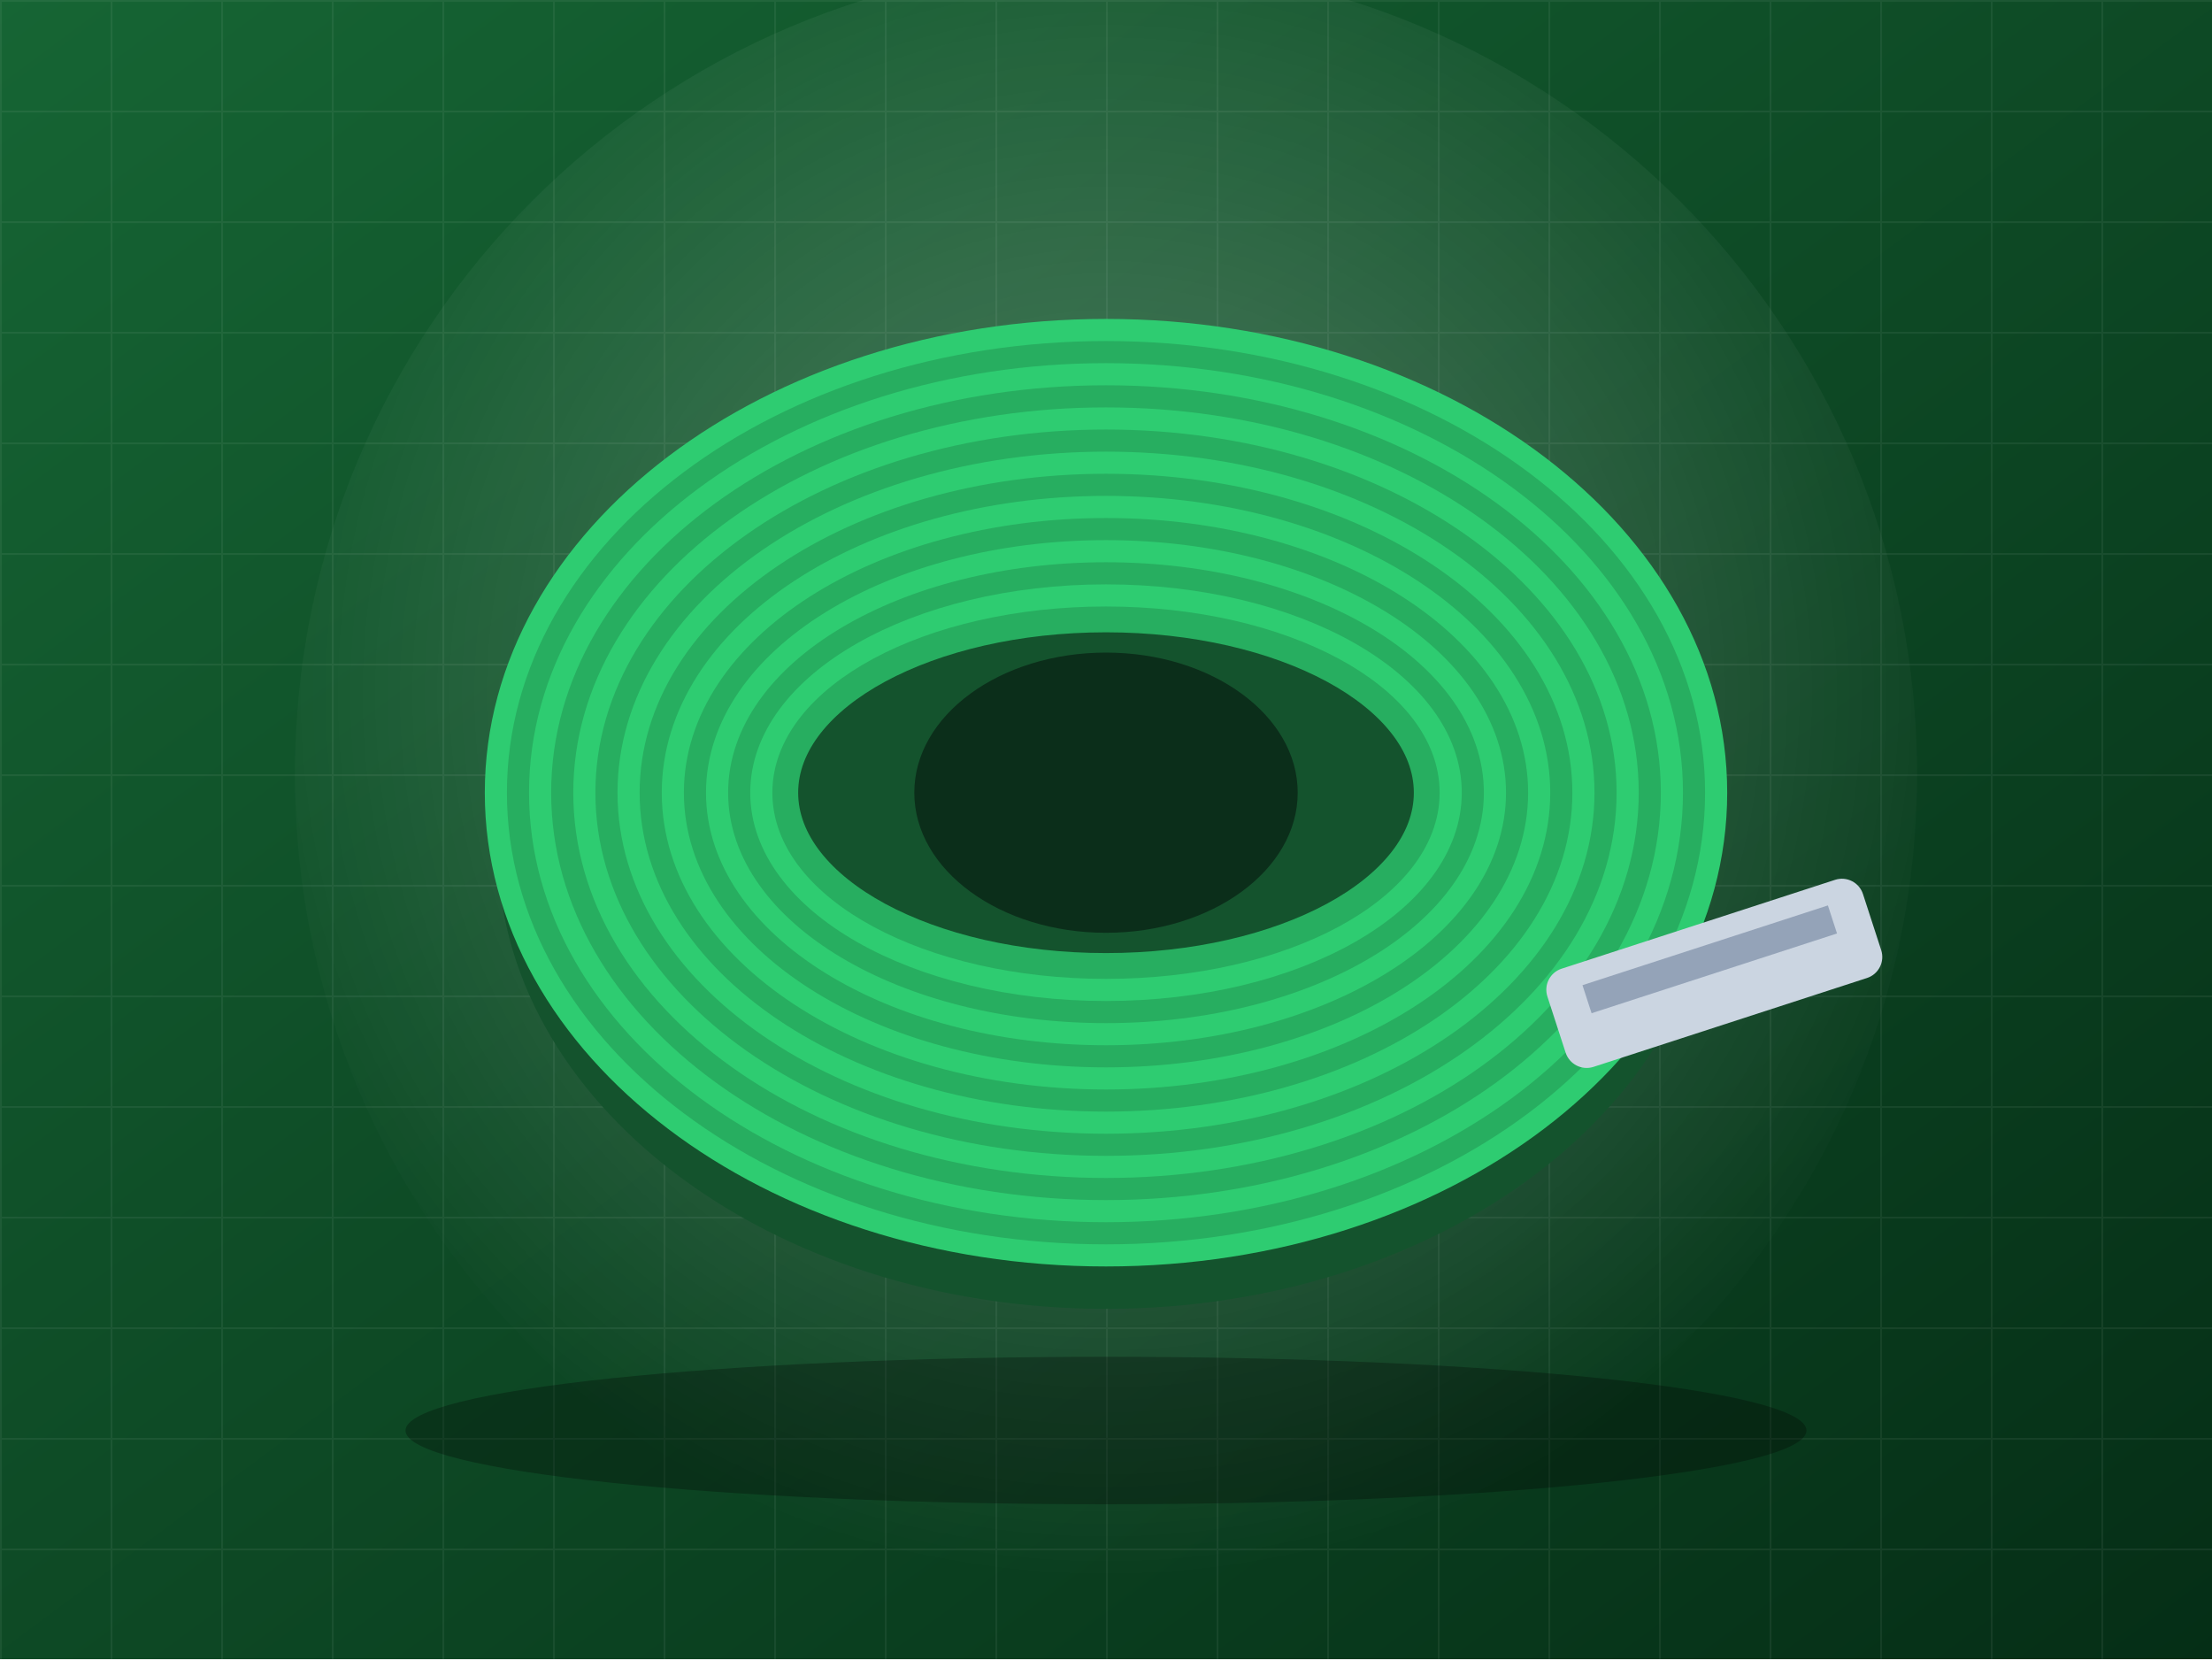
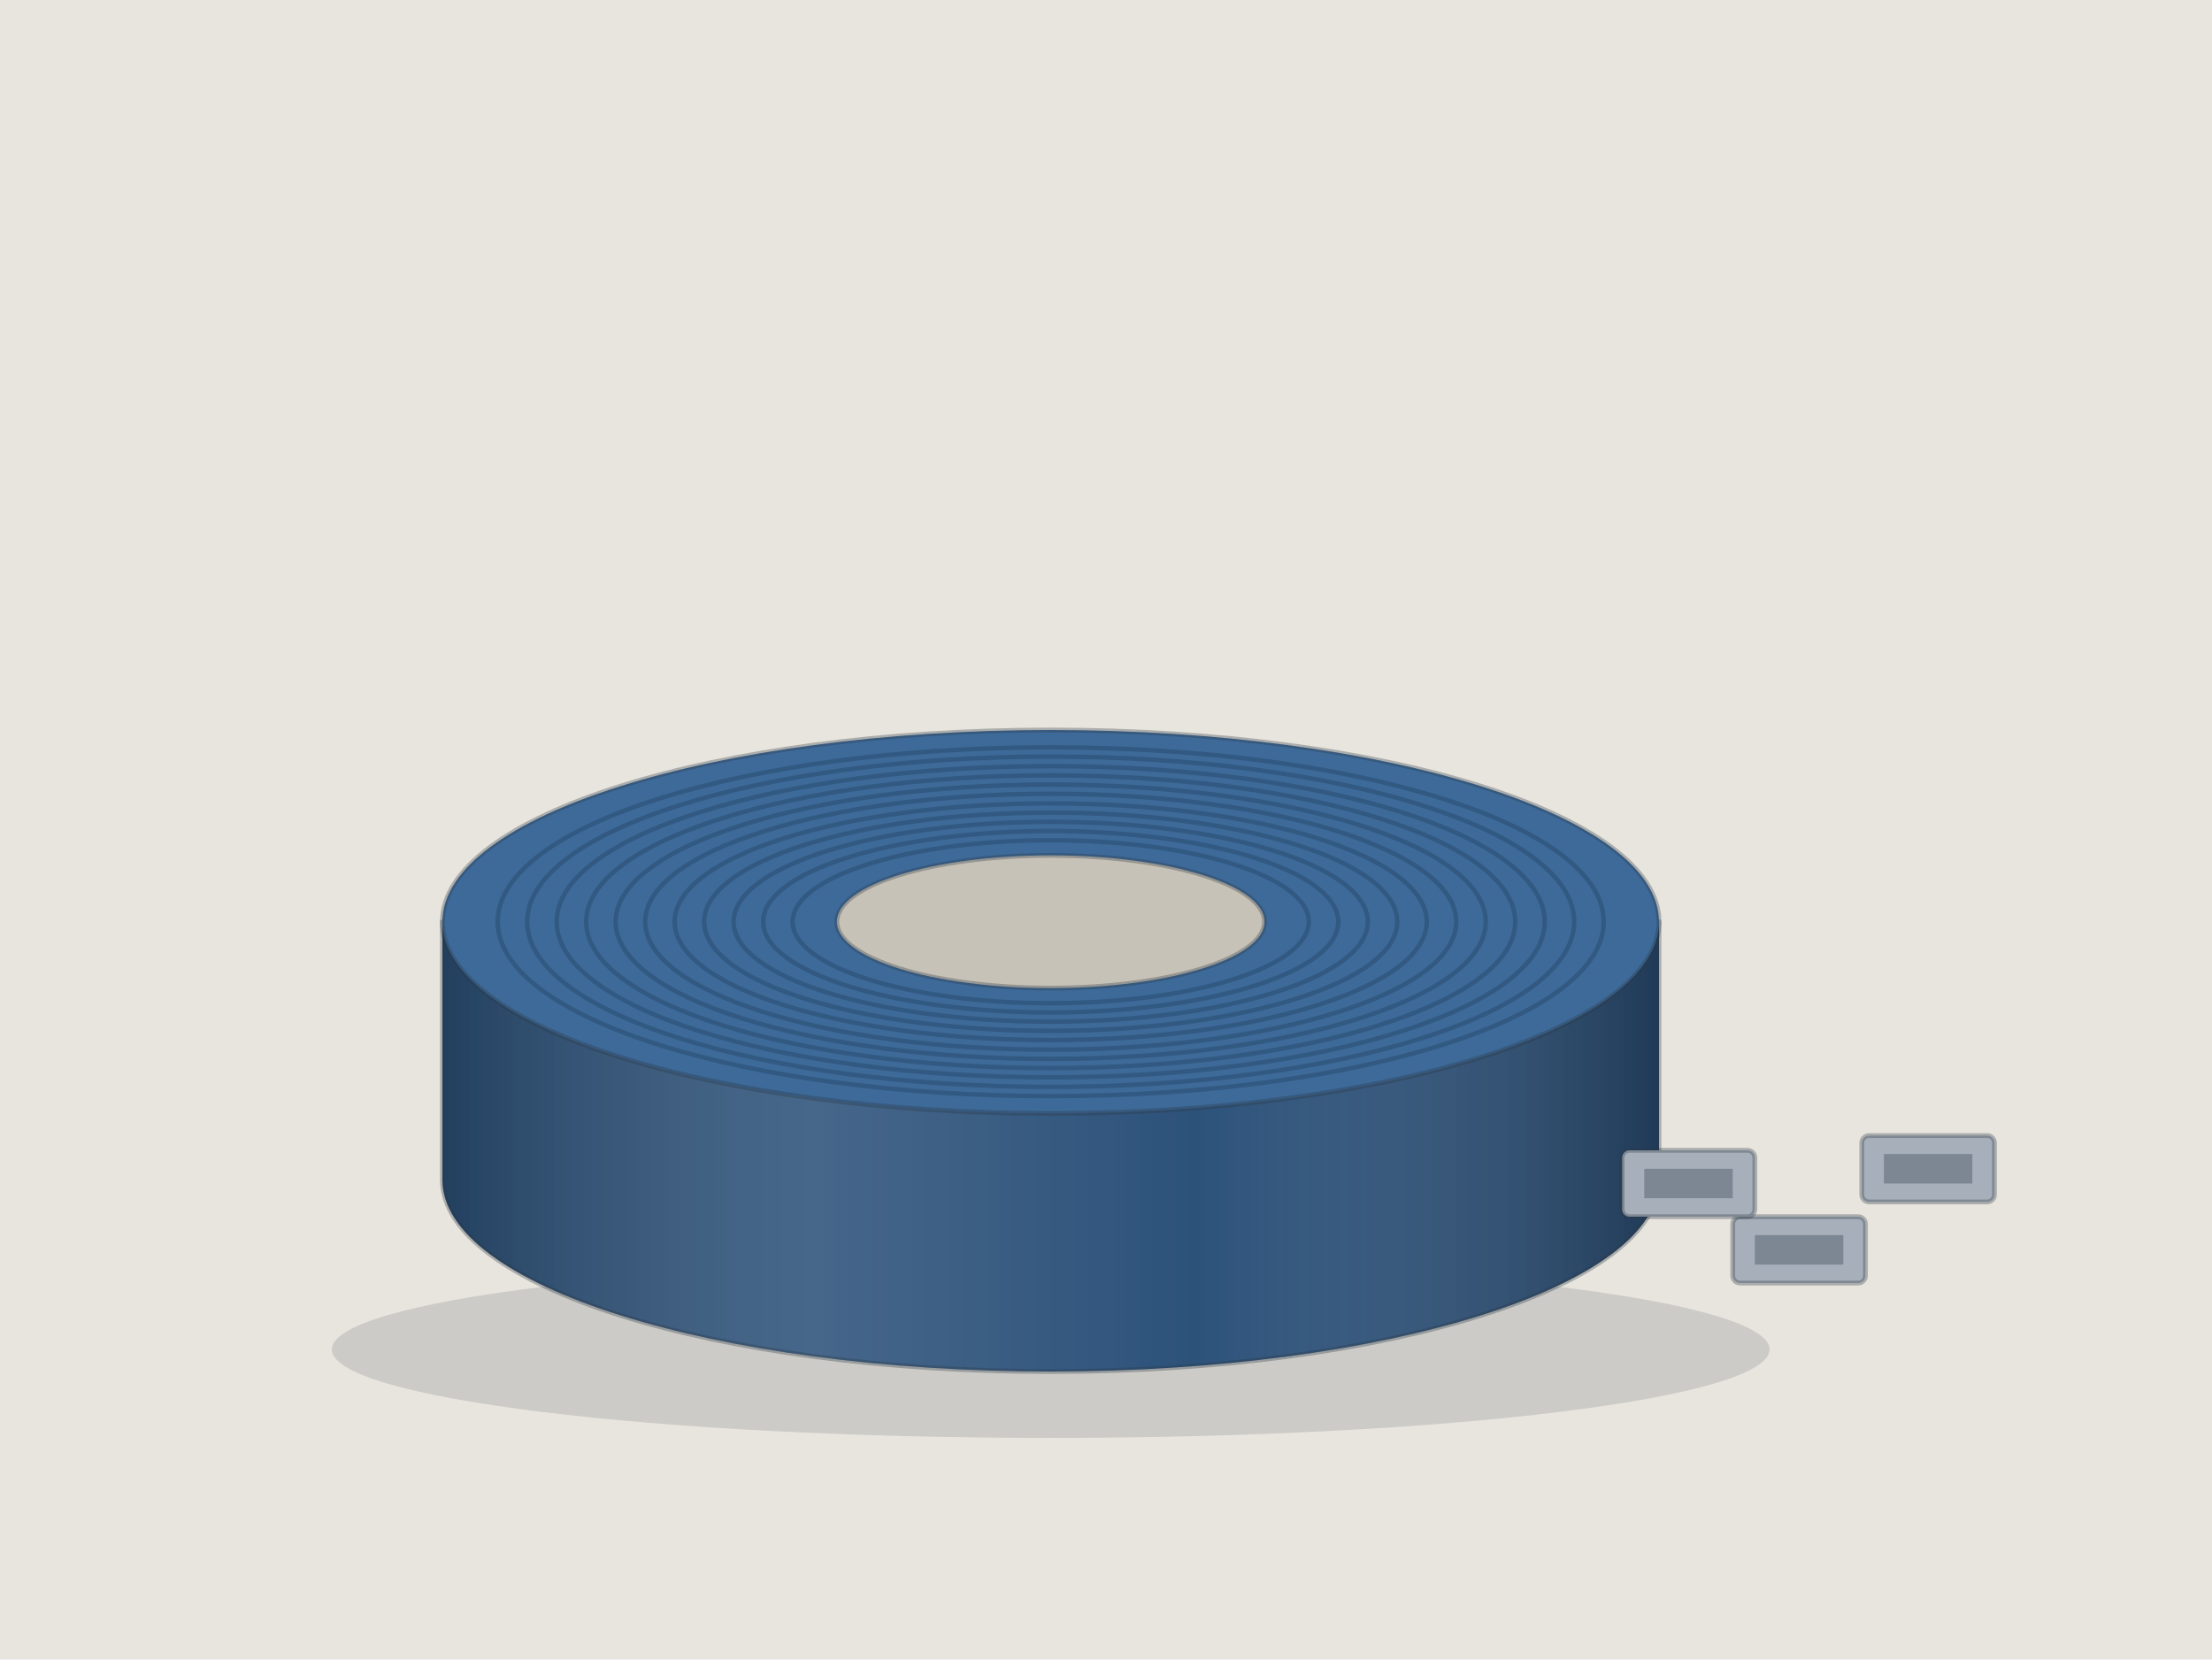
- <svg xmlns="http://www.w3.org/2000/svg" viewBox="0 0 600 450" role="img" aria-label="PP strapping coil with clip">
+ <svg xmlns="http://www.w3.org/2000/svg" viewBox="0 0 600 450" role="img" aria-label="Coil of PP strapping with clips">
+   <rect width="600" height="450" fill="#e8e5de" />
+   <ellipse cx="285" cy="366" rx="195" ry="24" fill="#1c2430" opacity=".14" />
  <defs>
-     <linearGradient id="bg" x1="0" y1="0" x2="1" y2="1">
-       <stop offset="0" stop-color="#166534" />
-       <stop offset="1" stop-color="#052e16" />
+     <linearGradient id="g2910" x1="0" x2="1">
+       <stop offset="0" stop-color="#000" stop-opacity=".22" />
+       <stop offset=".3" stop-color="#fff" stop-opacity=".12" />
+       <stop offset=".62" stop-color="#fff" stop-opacity="0" />
+       <stop offset="1" stop-color="#000" stop-opacity=".28" />
    </linearGradient>
-     <radialGradient id="gl" cx=".5" cy=".45" r=".55">
-       <stop offset="0" stop-color="#fff" stop-opacity=".28" />
-       <stop offset="1" stop-color="#fff" stop-opacity="0" />
-     </radialGradient>
-     <pattern id="grid" width="30" height="30" patternUnits="userSpaceOnUse">
-       <path d="M30 0H0V30" fill="none" stroke="#fff" stroke-opacity=".06" />
-     </pattern>
  </defs>
-   <rect width="600" height="450" fill="url(#bg)" />
-   <rect width="600" height="450" fill="url(#grid)" />
-   <circle cx="300" cy="210" r="220" fill="url(#gl)" />
-   <ellipse cx="300" cy="388" rx="190" ry="20" fill="#000" opacity=".28" />
-   <ellipse cx="300" cy="230" rx="165" ry="125" fill="#14532d" />
-   <ellipse cx="300" cy="215" rx="165" ry="125" fill="none" stroke="#2ecc71" stroke-width="7" />
-   <ellipse cx="300" cy="215" rx="159" ry="119" fill="none" stroke="#27ae60" stroke-width="7" />
-   <ellipse cx="300" cy="215" rx="153" ry="113" fill="none" stroke="#2ecc71" stroke-width="7" />
-   <ellipse cx="300" cy="215" rx="147" ry="107" fill="none" stroke="#27ae60" stroke-width="7" />
-   <ellipse cx="300" cy="215" rx="141" ry="101" fill="none" stroke="#2ecc71" stroke-width="7" />
-   <ellipse cx="300" cy="215" rx="135" ry="95" fill="none" stroke="#27ae60" stroke-width="7" />
-   <ellipse cx="300" cy="215" rx="129" ry="89" fill="none" stroke="#2ecc71" stroke-width="7" />
-   <ellipse cx="300" cy="215" rx="123" ry="83" fill="none" stroke="#27ae60" stroke-width="7" />
-   <ellipse cx="300" cy="215" rx="117" ry="77" fill="none" stroke="#2ecc71" stroke-width="7" />
-   <ellipse cx="300" cy="215" rx="111" ry="71" fill="none" stroke="#27ae60" stroke-width="7" />
-   <ellipse cx="300" cy="215" rx="105" ry="65" fill="none" stroke="#2ecc71" stroke-width="7" />
-   <ellipse cx="300" cy="215" rx="99" ry="59" fill="none" stroke="#27ae60" stroke-width="7" />
-   <ellipse cx="300" cy="215" rx="93" ry="53" fill="none" stroke="#2ecc71" stroke-width="7" />
-   <ellipse cx="300" cy="215" rx="87" ry="47" fill="none" stroke="#27ae60" stroke-width="7" />
-   <ellipse cx="300" cy="215" rx="52" ry="38" fill="#0b2e1a" />
-   <rect x="258" y="196" width="84" height="40" fill="none" />
-   <rect x="420" y="250" width="90" height="28" rx="6" fill="#cbd5e1" transform="rotate(-18 465 264)" />
-   <rect x="430" y="256" width="70" height="8" fill="#94a3b8" transform="rotate(-18 465 264)" />
+   <path d="M120 250v70a165 52 0 0 0 330 0v-70z" fill="#2d527a" />
+   <path d="M120 250v70a165 52 0 0 0 330 0v-70z" fill="none" />
+   <path d="M120 250v70a165 52 0 0 0 330 0v-70z" fill="url(#g2910)" stroke="#2b3542" stroke-opacity=".32" stroke-width="1.3" stroke-linejoin="round" />
+   <ellipse cx="285" cy="250" rx="165" ry="52" fill="#3d6a99" stroke="#2b3542" stroke-opacity=".32" stroke-width="1.3" stroke-linejoin="round" />
+   <ellipse cx="285" cy="250" rx="150" ry="47.3" fill="none" stroke="#1d3a58" stroke-opacity=".35" stroke-width="1.2" />
+   <ellipse cx="285" cy="250" rx="142" ry="44.8" fill="none" stroke="#1d3a58" stroke-opacity=".35" stroke-width="1.2" />
+   <ellipse cx="285" cy="250" rx="134" ry="42.2" fill="none" stroke="#1d3a58" stroke-opacity=".35" stroke-width="1.2" />
+   <ellipse cx="285" cy="250" rx="126" ry="39.7" fill="none" stroke="#1d3a58" stroke-opacity=".35" stroke-width="1.2" />
+   <ellipse cx="285" cy="250" rx="118" ry="37.2" fill="none" stroke="#1d3a58" stroke-opacity=".35" stroke-width="1.2" />
+   <ellipse cx="285" cy="250" rx="110" ry="34.7" fill="none" stroke="#1d3a58" stroke-opacity=".35" stroke-width="1.2" />
+   <ellipse cx="285" cy="250" rx="102" ry="32.1" fill="none" stroke="#1d3a58" stroke-opacity=".35" stroke-width="1.2" />
+   <ellipse cx="285" cy="250" rx="94" ry="29.6" fill="none" stroke="#1d3a58" stroke-opacity=".35" stroke-width="1.2" />
+   <ellipse cx="285" cy="250" rx="86" ry="27.1" fill="none" stroke="#1d3a58" stroke-opacity=".35" stroke-width="1.2" />
+   <ellipse cx="285" cy="250" rx="78" ry="24.6" fill="none" stroke="#1d3a58" stroke-opacity=".35" stroke-width="1.2" />
+   <ellipse cx="285" cy="250" rx="70" ry="22.1" fill="none" stroke="#1d3a58" stroke-opacity=".35" stroke-width="1.2" />
+   <ellipse cx="285" cy="250" rx="58" ry="18" fill="#c7c2b7" stroke="#2b3542" stroke-opacity=".32" stroke-width="1.3" stroke-linejoin="round" />
+   <g transform="translate(470 330)">
+     <rect width="36" height="18" rx="2" fill="#a7b0ba" stroke="#2b3542" stroke-opacity=".32" stroke-width="1.3" stroke-linejoin="round" />
+     <rect x="6" y="5" width="24" height="8" fill="#6c7683" fill-opacity=".7" />
+   </g>
+   <g transform="translate(505 308)">
+     <rect width="36" height="18" rx="2" fill="#a7b0ba" stroke="#2b3542" stroke-opacity=".32" stroke-width="1.3" stroke-linejoin="round" />
+     <rect x="6" y="5" width="24" height="8" fill="#6c7683" fill-opacity=".7" />
+   </g>
+   <g transform="translate(440 312)">
+     <rect width="36" height="18" rx="2" fill="#a7b0ba" stroke="#2b3542" stroke-opacity=".32" stroke-width="1.3" stroke-linejoin="round" />
+     <rect x="6" y="5" width="24" height="8" fill="#6c7683" fill-opacity=".7" />
+   </g>
</svg>
